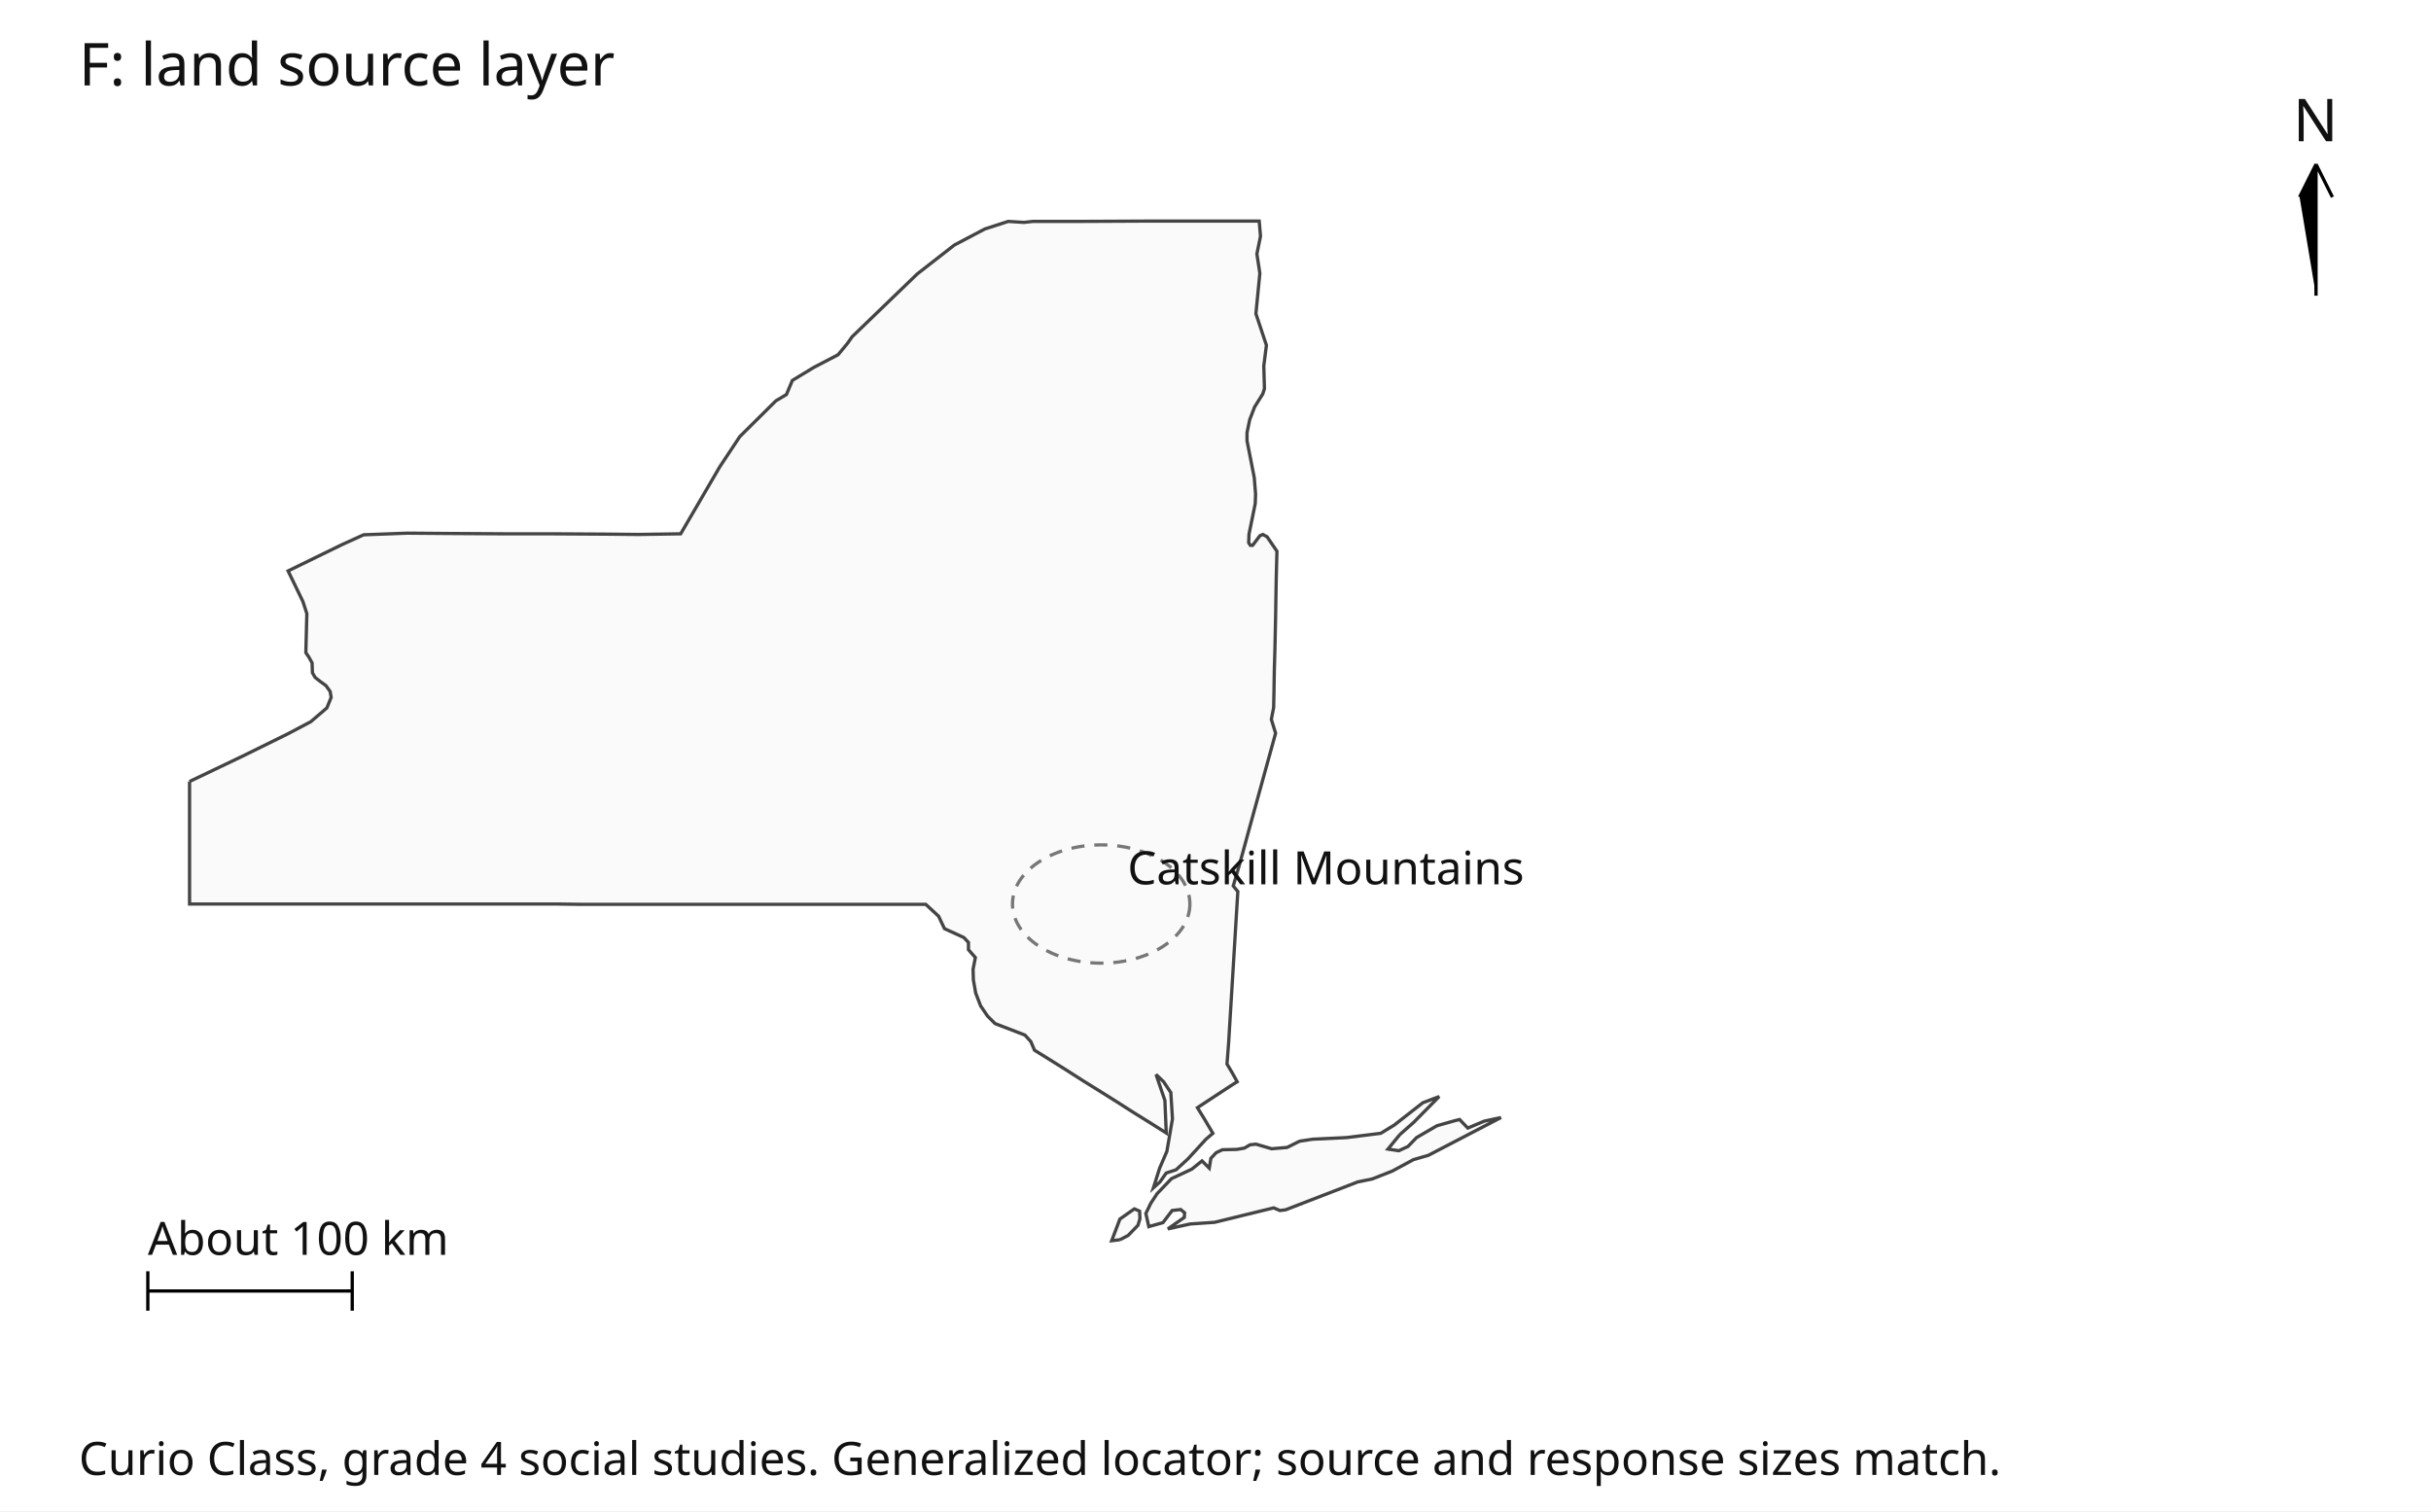
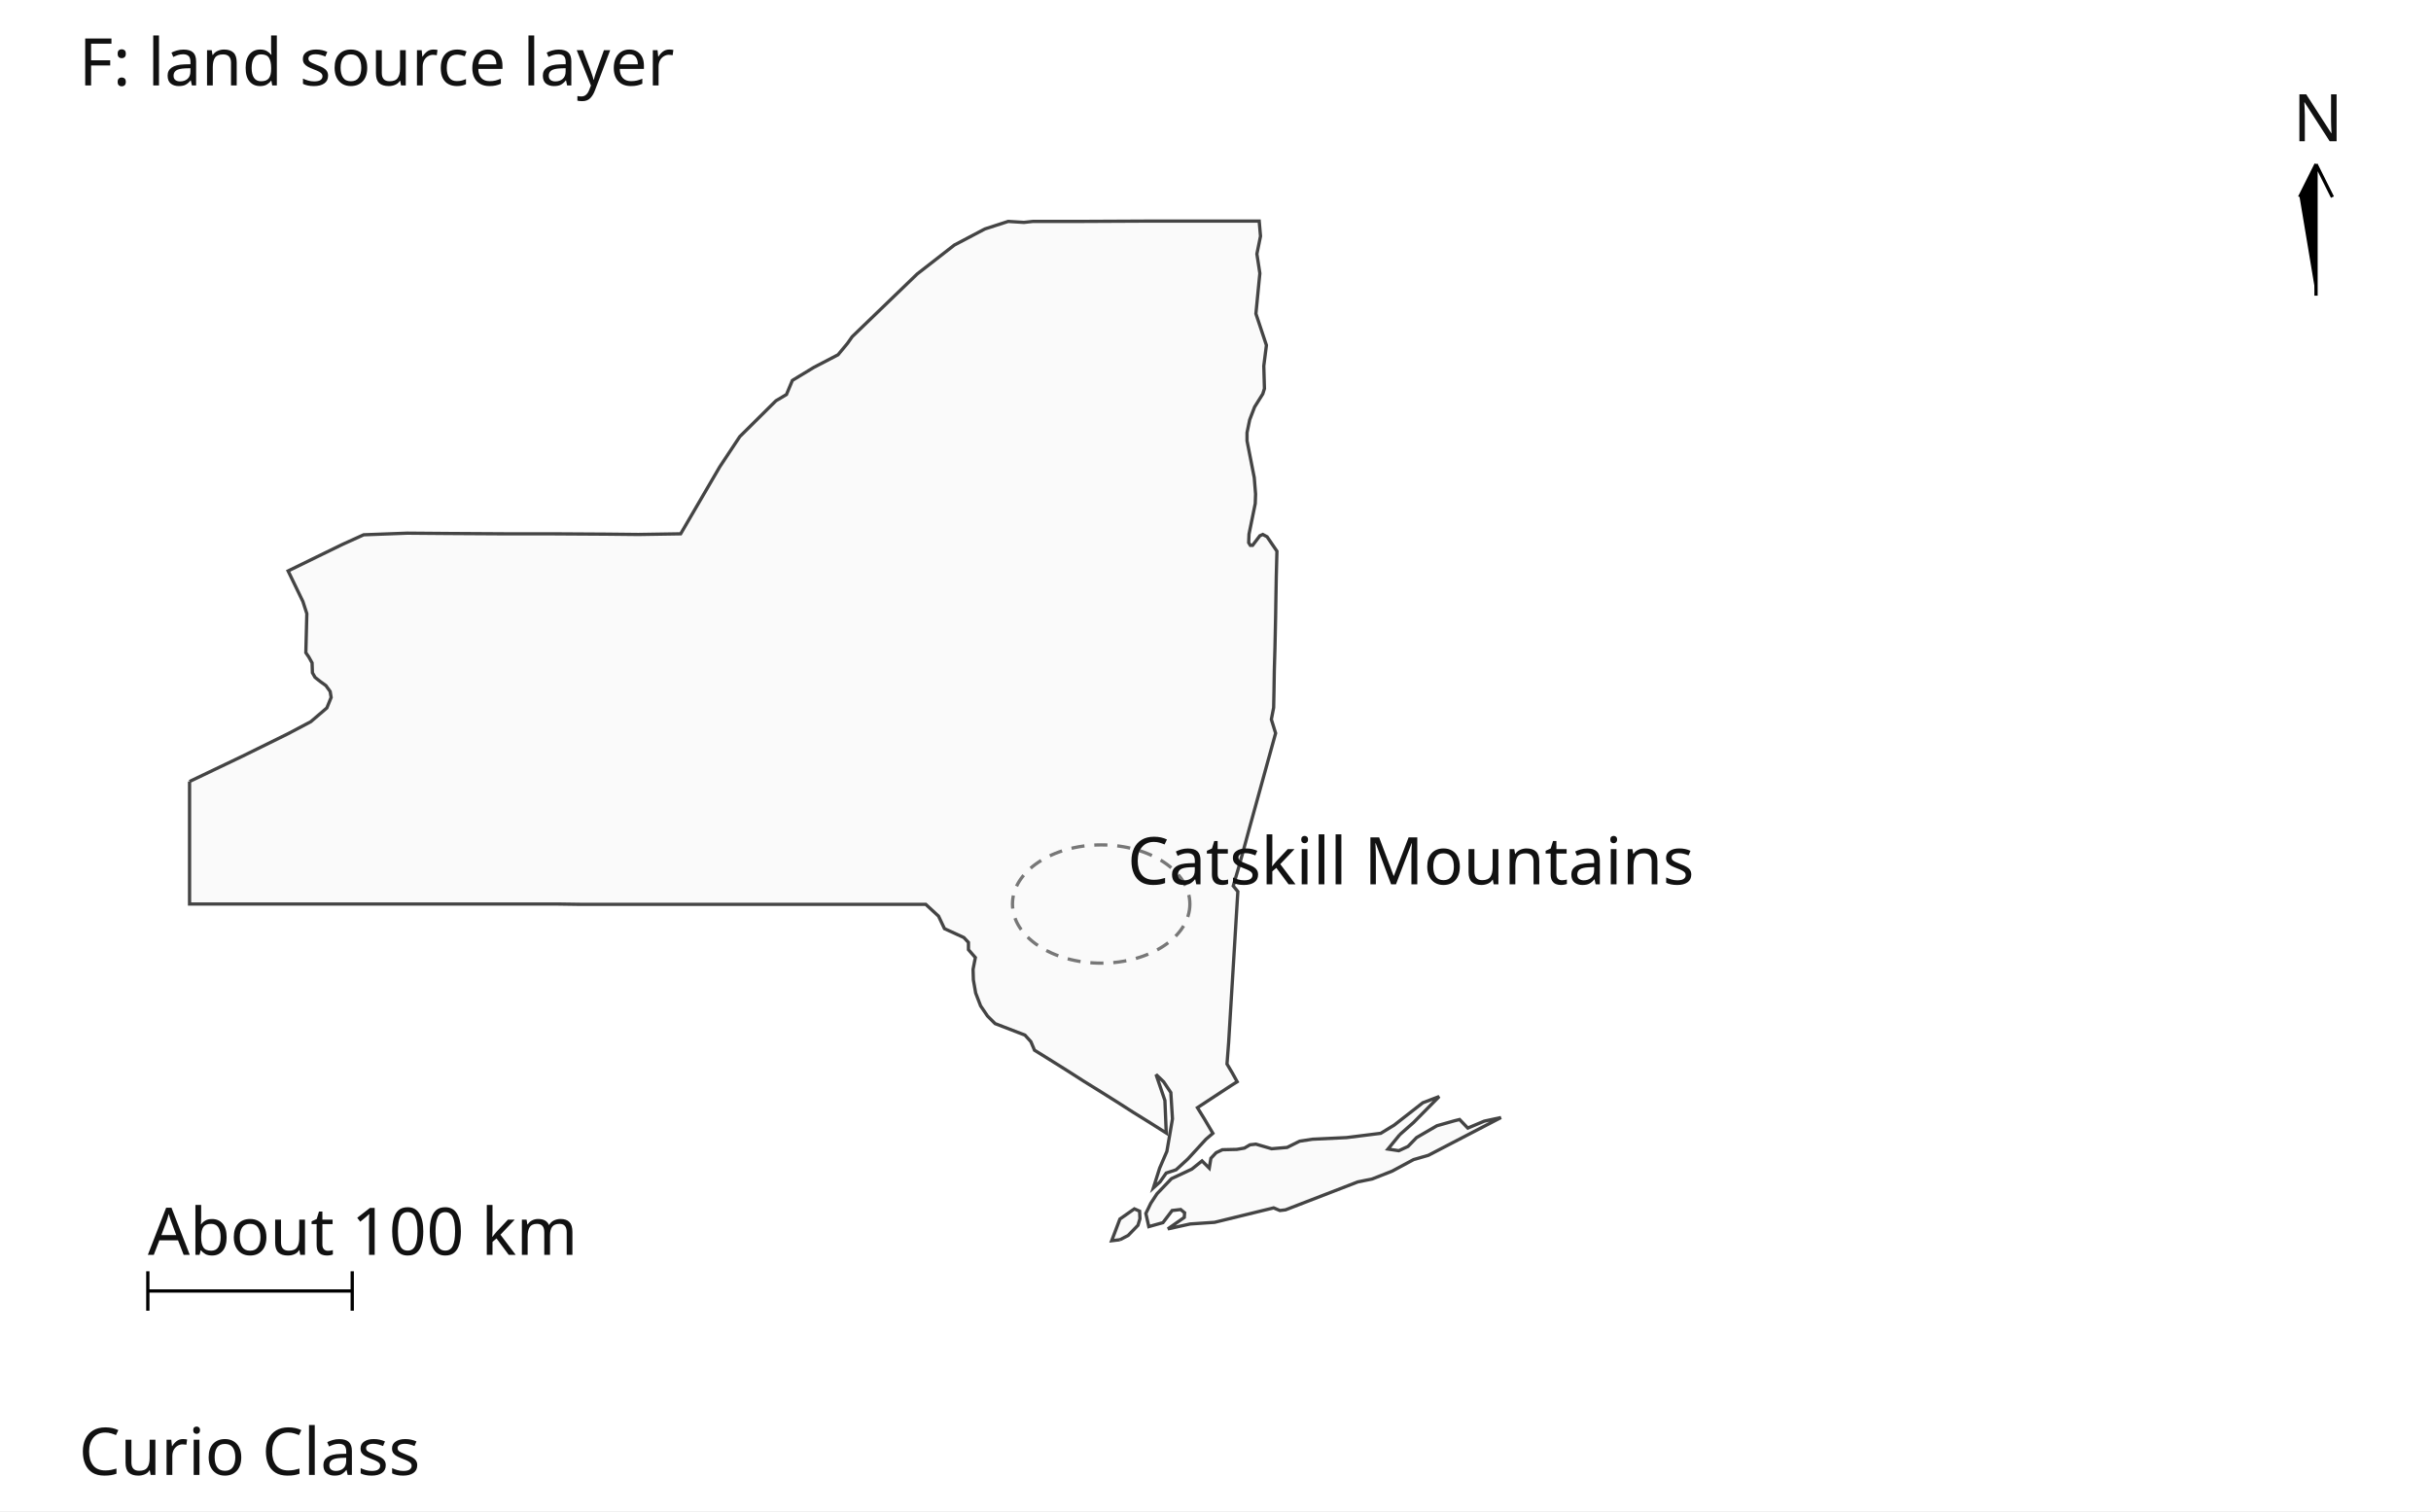
<svg xmlns="http://www.w3.org/2000/svg" width="7.4in" height="4.6in" viewBox="0 0 740 460">
  <rect width="740" height="460" fill="white" />
-   <style>text{font:18px sans-serif;fill:#111} .small{font:14px sans-serif}</style>
+   <style>text{font:20px sans-serif;fill:#111} .small{font:20px sans-serif}</style>
  <text x="24" y="26">F: land source layer</text>
  <path d="M57.7,237.9 L73.8,230.2 L87.6,223.4 L94.6,219.7 L99.5,215.5 L100.8,212.3 L100.5,210.5 L99.2,208.7 L97.4,207.4 L95.9,206.2 L95.1,204.8 L95.0,201.8 L94.0,200.0 L93.1,198.7 L93.4,186.8 L92.2,183.1 L87.7,173.8 L96.3,169.6 L104.3,165.7 L110.7,162.8 L124.0,162.3 L136.3,162.4 L153.4,162.5 L167.7,162.5 L184.5,162.6 L194.3,162.7 L207.2,162.5 L213.5,151.7 L219.1,142.1 L225.2,132.9 L236.2,122.0 L239.4,120.1 L241.2,115.8 L247.8,111.8 L255.1,108.0 L258.0,104.5 L259.4,102.5 L279.2,83.4 L290.5,74.6 L299.8,69.7 L306.9,67.4 L311.7,67.7 L314.4,67.4 L316.7,67.4 L328.6,67.4 L349.7,67.3 L370.8,67.3 L383.3,67.3 L383.7,71.9 L382.6,77.3 L383.5,83.2 L382.3,95.5 L385.5,105.1 L384.7,111.4 L384.9,118.3 L384.4,119.9 L381.9,123.9 L380.4,127.8 L379.6,131.7 L379.6,134.2 L381.8,145.4 L382.2,150.4 L382.1,153.3 L380.2,162.6 L380.1,165.2 L380.6,166.0 L381.3,166.0 L383.5,163.1 L384.4,162.7 L385.7,163.4 L388.7,167.8 L388.5,175.6 L388.4,181.3 L388.3,187.7 L388.1,197.2 L387.9,204.2 L387.8,210.5 L387.7,215.4 L387.0,219.0 L388.3,223.2 L386.7,229.0 L385.1,234.8 L383.5,240.6 L381.9,246.4 L380.3,252.2 L378.7,258.1 L377.1,263.9 L375.4,269.7 L376.8,271.4 L376.4,277.9 L376.0,284.5 L375.6,291.1 L375.2,297.7 L374.8,304.2 L374.4,310.8 L374.0,317.4 L373.5,323.9 L375.1,326.6 L376.6,329.3 L374.7,330.5 L371.8,332.4 L368.6,334.5 L364.5,337.2 L366.6,340.6 L369.2,345.0 L367.1,346.8 L361.6,352.8 L358.0,356.1 L355.0,357.1 L353.1,359.8 L351.1,361.6 L353.0,355.6 L355.2,350.5 L356.9,340.6 L356.4,332.6 L354.2,329.3 L351.9,327.1 L354.6,335.0 L355.0,344.7 L355.0,344.9 L350.1,341.8 L345.1,338.7 L340.1,335.5 L335.0,332.3 L330.0,329.2 L325.0,326.0 L319.9,322.8 L314.9,319.7 L313.8,317.1 L312.0,315.1 L302.9,311.6 L300.6,309.3 L298.5,306.2 L297.0,302.3 L296.3,298.3 L296.2,295.1 L296.9,291.5 L294.8,289.1 L294.8,286.9 L293.4,285.4 L287.5,282.7 L285.7,278.9 L281.8,275.3 L274.8,275.3 L267.8,275.3 L260.8,275.3 L253.8,275.3 L246.8,275.3 L239.8,275.3 L232.8,275.3 L225.8,275.3 L218.8,275.3 L211.8,275.3 L204.8,275.3 L197.8,275.3 L190.7,275.3 L183.7,275.3 L176.7,275.3 L169.7,275.2 L162.7,275.2 L155.7,275.2 L148.7,275.2 L141.7,275.2 L134.7,275.2 L127.7,275.2 L120.7,275.2 L113.7,275.2 L106.7,275.2 L99.7,275.2 L92.7,275.2 L85.7,275.2 L78.7,275.2 L71.7,275.2 L64.7,275.2 L57.7,275.2 L57.7,265.8 L57.7,256.5 L57.7,247.2 L57.7,237.9" fill="#fafafa" stroke="#444" stroke-width="1" />
  <path d="M426.1,345.4 L422.5,349.8 L425.8,350.3 L428.6,349.0 L431.2,346.3 L437.4,342.7 L442.7,341.2 L444.3,340.8 L446.8,343.4 L451.8,341.3 L456.9,340.2 L434.8,351.7 L430.3,353.0 L423.8,356.5 L417.7,358.9 L413.3,359.8 L391.3,368.3 L389.6,368.5 L387.7,367.7 L369.7,372.1 L362.3,372.6 L355.5,374.1 L360.5,370.6 L360.6,369.2 L359.4,368.2 L356.8,368.5 L354.0,372.2 L349.7,373.4 L348.8,369.4 L350.3,366.3 L352.2,363.4 L356.6,358.8 L362.8,355.9 L365.9,353.4 L368.1,355.6 L368.6,352.6 L370.2,350.9 L372.1,350.0 L376.5,349.9 L378.8,349.5 L380.5,348.5 L382.3,348.3 L387.1,349.7 L391.8,349.3 L395.6,347.4 L399.5,346.8 L409.9,346.3 L420.3,345.0 L424.4,342.5 L433.1,335.7 L438.1,333.8 L430.3,341.7 L426.1,345.4" fill="#fafafa" stroke="#444" stroke-width="1" />
  <path d="M340.9,377.4 L338.4,377.7 L340.9,371.1 L345.3,368.0 L346.9,368.7 L347.0,371.0 L346.4,373.0 L343.4,376.1 L340.9,377.4" fill="#fafafa" stroke="#444" stroke-width="1" />
  <ellipse cx="335.2" cy="275.2" rx="27" ry="18" fill="none" stroke="#777" stroke-dasharray="4 3" />
  <text x="343.2" y="269.2" class="small">Catskill Mountains</text>
  <path d="M45 393h62.22 M45 387v12 M107.22 387v12" stroke="black" fill="none" />
  <text x="45" y="382" class="small">About 100 km</text>
  <path d="M705 90v-40l-5 10m5-10l5 10" stroke="black" />
  <text x="698" y="43">N</text>
-   <text x="24" y="449" class="small">Curio Class, grade 4 social studies. Generalized locator; source and response sizes match.</text>
+   <text x="24" y="449" class="small">Curio Class</text>
</svg>
